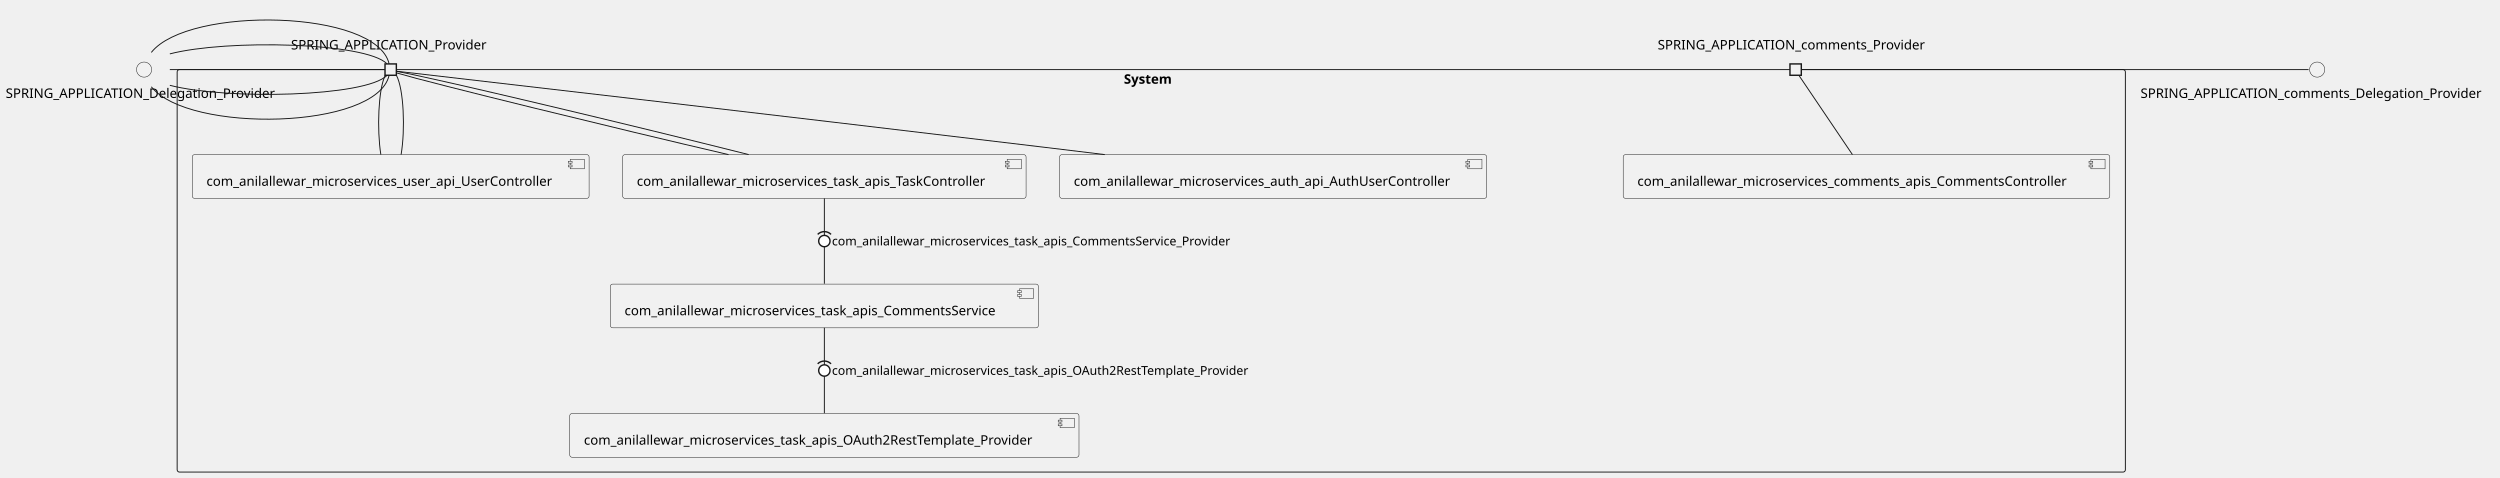
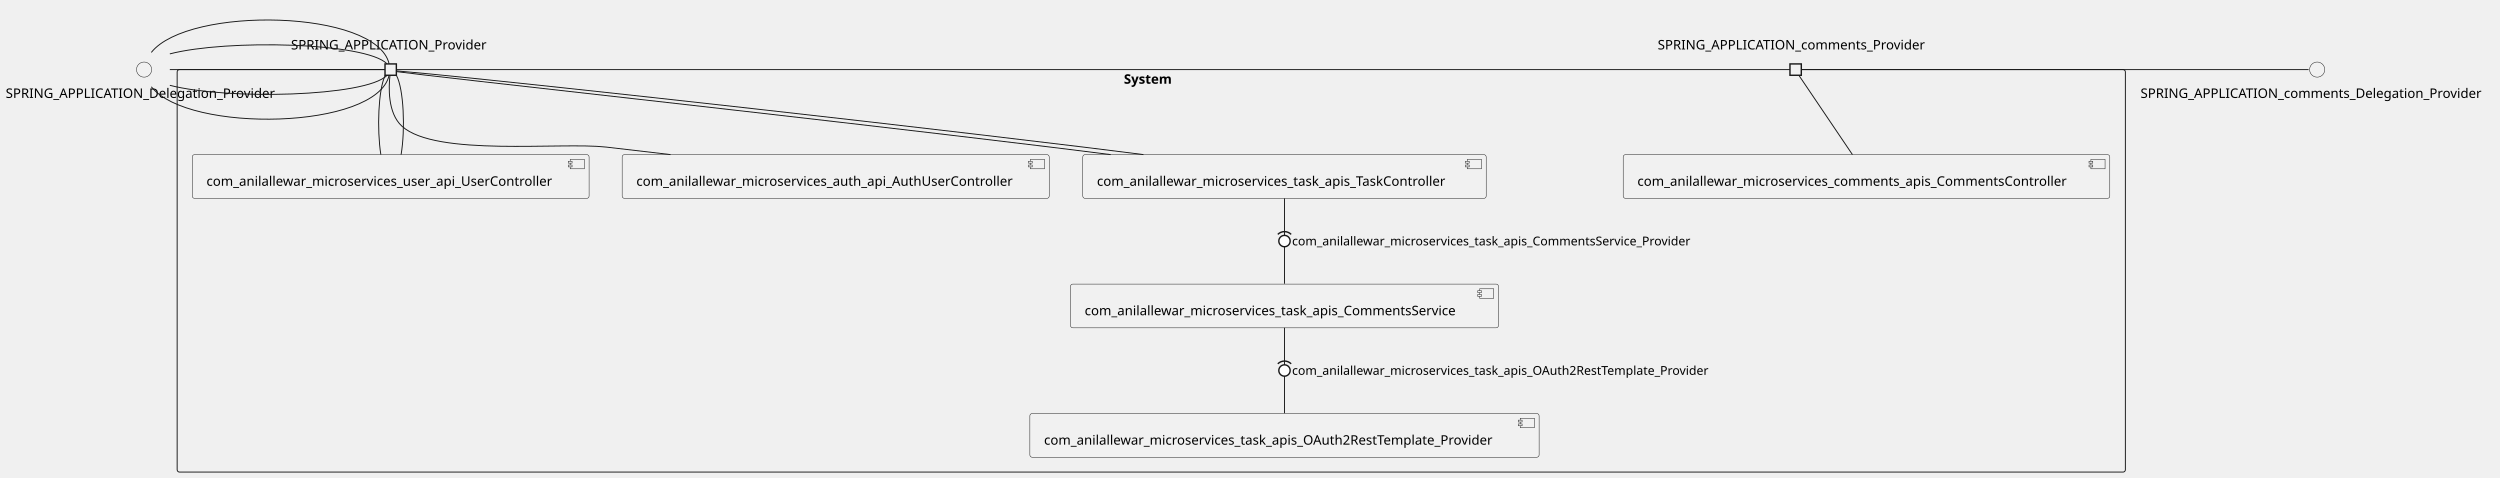
<svg xmlns="http://www.w3.org/2000/svg" xmlns:xlink="http://www.w3.org/1999/xlink" contentStyleType="text/css" height="505px" preserveAspectRatio="none" style="width:2646px;height:505px;background:#FFFFFF;" version="1.1" viewBox="0 0 2646 505" width="2646px" zoomAndPan="magnify">
  <defs />
  <g>
    <g id="cluster_System">
      <rect fill="none" height="426" rx="2.5" ry="2.5" style="stroke:#181818;stroke-width:1.0;" width="2062" x="187.5" y="73.66" />
      <text fill="#000000" font-family="sans-serif" font-size="14" font-weight="bold" lengthAdjust="spacing" textLength="58" x="1189.5" y="88.655">System</text>
    </g>
    <g id="elem_com_anilallewar_microservices_auth_api_AuthUserController">
-       <a href="anilallewar-microservices-basics-spring-boot.repository#_hO-S6NK5Ee6W9LyJfbjiIw" target="_top" title="anilallewar-microservices-basics-spring-boot.repository#_hO-S6NK5Ee6W9LyJfbjiIw" xlink:actuate="onRequest" xlink:href="anilallewar-microservices-basics-spring-boot.repository#_hO-S6NK5Ee6W9LyJfbjiIw" xlink:show="new" xlink:title="anilallewar-microservices-basics-spring-boot.repository#_hO-S6NK5Ee6W9LyJfbjiIw" xlink:type="simple">
-         <rect fill="#F1F1F1" height="46.297" rx="2.5" ry="2.5" style="stroke:#181818;stroke-width:0.5;" width="452" x="1121.5" y="163.66" />
-         <rect fill="#F1F1F1" height="10" style="stroke:#181818;stroke-width:0.5;" width="15" x="1553.5" y="168.66" />
-         <rect fill="#F1F1F1" height="2" style="stroke:#181818;stroke-width:0.5;" width="4" x="1551.5" y="170.66" />
-         <rect fill="#F1F1F1" height="2" style="stroke:#181818;stroke-width:0.5;" width="4" x="1551.5" y="174.66" />
-         <text fill="#000000" font-family="sans-serif" font-size="14" lengthAdjust="spacing" textLength="412" x="1136.5" y="196.655">com_anilallewar_microservices_auth_api_AuthUserController</text>
+       <a href="anilallewar-microservices-basics-spring-boot.repository#_IHGnytODEe6HW7Tzkayqug" target="_top" title="anilallewar-microservices-basics-spring-boot.repository#_IHGnytODEe6HW7Tzkayqug" xlink:actuate="onRequest" xlink:href="anilallewar-microservices-basics-spring-boot.repository#_IHGnytODEe6HW7Tzkayqug" xlink:show="new" xlink:title="anilallewar-microservices-basics-spring-boot.repository#_IHGnytODEe6HW7Tzkayqug" xlink:type="simple">
+         <rect fill="#F1F1F1" height="46.297" rx="2.5" ry="2.5" style="stroke:#181818;stroke-width:0.5;" width="452" x="658.5" y="163.66" />
+         <rect fill="#F1F1F1" height="10" style="stroke:#181818;stroke-width:0.5;" width="15" x="1090.5" y="168.66" />
+         <rect fill="#F1F1F1" height="2" style="stroke:#181818;stroke-width:0.5;" width="4" x="1088.5" y="170.66" />
+         <rect fill="#F1F1F1" height="2" style="stroke:#181818;stroke-width:0.5;" width="4" x="1088.5" y="174.66" />
+         <text fill="#000000" font-family="sans-serif" font-size="14" lengthAdjust="spacing" textLength="412" x="673.5" y="196.655">com_anilallewar_microservices_auth_api_AuthUserController</text>
      </a>
    </g>
    <g id="elem_com_anilallewar_microservices_comments_apis_CommentsController">
-       <a href="anilallewar-microservices-basics-spring-boot.repository#_hO-S6NK5Ee6W9LyJfbjiIw" target="_top" title="anilallewar-microservices-basics-spring-boot.repository#_hO-S6NK5Ee6W9LyJfbjiIw" xlink:actuate="onRequest" xlink:href="anilallewar-microservices-basics-spring-boot.repository#_hO-S6NK5Ee6W9LyJfbjiIw" xlink:show="new" xlink:title="anilallewar-microservices-basics-spring-boot.repository#_hO-S6NK5Ee6W9LyJfbjiIw" xlink:type="simple">
+       <a href="anilallewar-microservices-basics-spring-boot.repository#_IHGnytODEe6HW7Tzkayqug" target="_top" title="anilallewar-microservices-basics-spring-boot.repository#_IHGnytODEe6HW7Tzkayqug" xlink:actuate="onRequest" xlink:href="anilallewar-microservices-basics-spring-boot.repository#_IHGnytODEe6HW7Tzkayqug" xlink:show="new" xlink:title="anilallewar-microservices-basics-spring-boot.repository#_IHGnytODEe6HW7Tzkayqug" xlink:type="simple">
        <rect fill="#F1F1F1" height="46.297" rx="2.5" ry="2.5" style="stroke:#181818;stroke-width:0.5;" width="515" x="1718" y="163.66" />
        <rect fill="#F1F1F1" height="10" style="stroke:#181818;stroke-width:0.5;" width="15" x="2213" y="168.66" />
        <rect fill="#F1F1F1" height="2" style="stroke:#181818;stroke-width:0.5;" width="4" x="2211" y="170.66" />
        <rect fill="#F1F1F1" height="2" style="stroke:#181818;stroke-width:0.5;" width="4" x="2211" y="174.66" />
        <text fill="#000000" font-family="sans-serif" font-size="14" lengthAdjust="spacing" textLength="475" x="1733" y="196.655">com_anilallewar_microservices_comments_apis_CommentsController</text>
      </a>
    </g>
    <g id="elem_com_anilallewar_microservices_task_apis_CommentsService">
-       <a href="anilallewar-microservices-basics-spring-boot.repository#_hO-S6NK5Ee6W9LyJfbjiIw" target="_top" title="anilallewar-microservices-basics-spring-boot.repository#_hO-S6NK5Ee6W9LyJfbjiIw" xlink:actuate="onRequest" xlink:href="anilallewar-microservices-basics-spring-boot.repository#_hO-S6NK5Ee6W9LyJfbjiIw" xlink:show="new" xlink:title="anilallewar-microservices-basics-spring-boot.repository#_hO-S6NK5Ee6W9LyJfbjiIw" xlink:type="simple">
-         <rect fill="#F1F1F1" height="46.297" rx="2.5" ry="2.5" style="stroke:#181818;stroke-width:0.5;" width="453" x="646" y="300.66" />
-         <rect fill="#F1F1F1" height="10" style="stroke:#181818;stroke-width:0.5;" width="15" x="1079" y="305.66" />
-         <rect fill="#F1F1F1" height="2" style="stroke:#181818;stroke-width:0.5;" width="4" x="1077" y="307.66" />
-         <rect fill="#F1F1F1" height="2" style="stroke:#181818;stroke-width:0.5;" width="4" x="1077" y="311.66" />
-         <text fill="#000000" font-family="sans-serif" font-size="14" lengthAdjust="spacing" textLength="413" x="661" y="333.655">com_anilallewar_microservices_task_apis_CommentsService</text>
+       <a href="anilallewar-microservices-basics-spring-boot.repository#_IHGnytODEe6HW7Tzkayqug" target="_top" title="anilallewar-microservices-basics-spring-boot.repository#_IHGnytODEe6HW7Tzkayqug" xlink:actuate="onRequest" xlink:href="anilallewar-microservices-basics-spring-boot.repository#_IHGnytODEe6HW7Tzkayqug" xlink:show="new" xlink:title="anilallewar-microservices-basics-spring-boot.repository#_IHGnytODEe6HW7Tzkayqug" xlink:type="simple">
+         <rect fill="#F1F1F1" height="46.297" rx="2.5" ry="2.5" style="stroke:#181818;stroke-width:0.5;" width="453" x="1133" y="300.66" />
+         <rect fill="#F1F1F1" height="10" style="stroke:#181818;stroke-width:0.5;" width="15" x="1566" y="305.66" />
+         <rect fill="#F1F1F1" height="2" style="stroke:#181818;stroke-width:0.5;" width="4" x="1564" y="307.66" />
+         <rect fill="#F1F1F1" height="2" style="stroke:#181818;stroke-width:0.5;" width="4" x="1564" y="311.66" />
+         <text fill="#000000" font-family="sans-serif" font-size="14" lengthAdjust="spacing" textLength="413" x="1148" y="333.655">com_anilallewar_microservices_task_apis_CommentsService</text>
      </a>
    </g>
    <g id="elem_com_anilallewar_microservices_task_apis_OAuth2RestTemplate_Provider">
-       <a href="anilallewar-microservices-basics-spring-boot.repository#_hO-S6NK5Ee6W9LyJfbjiIw" target="_top" title="anilallewar-microservices-basics-spring-boot.repository#_hO-S6NK5Ee6W9LyJfbjiIw" xlink:actuate="onRequest" xlink:href="anilallewar-microservices-basics-spring-boot.repository#_hO-S6NK5Ee6W9LyJfbjiIw" xlink:show="new" xlink:title="anilallewar-microservices-basics-spring-boot.repository#_hO-S6NK5Ee6W9LyJfbjiIw" xlink:type="simple">
-         <rect fill="#F1F1F1" height="46.297" rx="2.5" ry="2.5" style="stroke:#181818;stroke-width:0.5;" width="539" x="603" y="437.66" />
-         <rect fill="#F1F1F1" height="10" style="stroke:#181818;stroke-width:0.5;" width="15" x="1122" y="442.66" />
-         <rect fill="#F1F1F1" height="2" style="stroke:#181818;stroke-width:0.5;" width="4" x="1120" y="444.66" />
-         <rect fill="#F1F1F1" height="2" style="stroke:#181818;stroke-width:0.5;" width="4" x="1120" y="448.66" />
-         <text fill="#000000" font-family="sans-serif" font-size="14" lengthAdjust="spacing" textLength="499" x="618" y="470.655">com_anilallewar_microservices_task_apis_OAuth2RestTemplate_Provider</text>
+       <a href="anilallewar-microservices-basics-spring-boot.repository#_IHGnytODEe6HW7Tzkayqug" target="_top" title="anilallewar-microservices-basics-spring-boot.repository#_IHGnytODEe6HW7Tzkayqug" xlink:actuate="onRequest" xlink:href="anilallewar-microservices-basics-spring-boot.repository#_IHGnytODEe6HW7Tzkayqug" xlink:show="new" xlink:title="anilallewar-microservices-basics-spring-boot.repository#_IHGnytODEe6HW7Tzkayqug" xlink:type="simple">
+         <rect fill="#F1F1F1" height="46.297" rx="2.5" ry="2.5" style="stroke:#181818;stroke-width:0.5;" width="539" x="1090" y="437.66" />
+         <rect fill="#F1F1F1" height="10" style="stroke:#181818;stroke-width:0.5;" width="15" x="1609" y="442.66" />
+         <rect fill="#F1F1F1" height="2" style="stroke:#181818;stroke-width:0.5;" width="4" x="1607" y="444.66" />
+         <rect fill="#F1F1F1" height="2" style="stroke:#181818;stroke-width:0.5;" width="4" x="1607" y="448.66" />
+         <text fill="#000000" font-family="sans-serif" font-size="14" lengthAdjust="spacing" textLength="499" x="1105" y="470.655">com_anilallewar_microservices_task_apis_OAuth2RestTemplate_Provider</text>
      </a>
    </g>
    <g id="elem_com_anilallewar_microservices_task_apis_TaskController">
-       <a href="anilallewar-microservices-basics-spring-boot.repository#_hO-S6NK5Ee6W9LyJfbjiIw" target="_top" title="anilallewar-microservices-basics-spring-boot.repository#_hO-S6NK5Ee6W9LyJfbjiIw" xlink:actuate="onRequest" xlink:href="anilallewar-microservices-basics-spring-boot.repository#_hO-S6NK5Ee6W9LyJfbjiIw" xlink:show="new" xlink:title="anilallewar-microservices-basics-spring-boot.repository#_hO-S6NK5Ee6W9LyJfbjiIw" xlink:type="simple">
-         <rect fill="#F1F1F1" height="46.297" rx="2.5" ry="2.5" style="stroke:#181818;stroke-width:0.5;" width="427" x="659" y="163.66" />
-         <rect fill="#F1F1F1" height="10" style="stroke:#181818;stroke-width:0.5;" width="15" x="1066" y="168.66" />
-         <rect fill="#F1F1F1" height="2" style="stroke:#181818;stroke-width:0.5;" width="4" x="1064" y="170.66" />
-         <rect fill="#F1F1F1" height="2" style="stroke:#181818;stroke-width:0.5;" width="4" x="1064" y="174.66" />
-         <text fill="#000000" font-family="sans-serif" font-size="14" lengthAdjust="spacing" textLength="387" x="674" y="196.655">com_anilallewar_microservices_task_apis_TaskController</text>
+       <a href="anilallewar-microservices-basics-spring-boot.repository#_IHGnytODEe6HW7Tzkayqug" target="_top" title="anilallewar-microservices-basics-spring-boot.repository#_IHGnytODEe6HW7Tzkayqug" xlink:actuate="onRequest" xlink:href="anilallewar-microservices-basics-spring-boot.repository#_IHGnytODEe6HW7Tzkayqug" xlink:show="new" xlink:title="anilallewar-microservices-basics-spring-boot.repository#_IHGnytODEe6HW7Tzkayqug" xlink:type="simple">
+         <rect fill="#F1F1F1" height="46.297" rx="2.5" ry="2.5" style="stroke:#181818;stroke-width:0.5;" width="427" x="1146" y="163.66" />
+         <rect fill="#F1F1F1" height="10" style="stroke:#181818;stroke-width:0.5;" width="15" x="1553" y="168.66" />
+         <rect fill="#F1F1F1" height="2" style="stroke:#181818;stroke-width:0.5;" width="4" x="1551" y="170.66" />
+         <rect fill="#F1F1F1" height="2" style="stroke:#181818;stroke-width:0.5;" width="4" x="1551" y="174.66" />
+         <text fill="#000000" font-family="sans-serif" font-size="14" lengthAdjust="spacing" textLength="387" x="1161" y="196.655">com_anilallewar_microservices_task_apis_TaskController</text>
      </a>
    </g>
    <g id="elem_com_anilallewar_microservices_user_api_UserController">
-       <a href="anilallewar-microservices-basics-spring-boot.repository#_hO-S6NK5Ee6W9LyJfbjiIw" target="_top" title="anilallewar-microservices-basics-spring-boot.repository#_hO-S6NK5Ee6W9LyJfbjiIw" xlink:actuate="onRequest" xlink:href="anilallewar-microservices-basics-spring-boot.repository#_hO-S6NK5Ee6W9LyJfbjiIw" xlink:show="new" xlink:title="anilallewar-microservices-basics-spring-boot.repository#_hO-S6NK5Ee6W9LyJfbjiIw" xlink:type="simple">
+       <a href="anilallewar-microservices-basics-spring-boot.repository#_IHGnytODEe6HW7Tzkayqug" target="_top" title="anilallewar-microservices-basics-spring-boot.repository#_IHGnytODEe6HW7Tzkayqug" xlink:actuate="onRequest" xlink:href="anilallewar-microservices-basics-spring-boot.repository#_IHGnytODEe6HW7Tzkayqug" xlink:show="new" xlink:title="anilallewar-microservices-basics-spring-boot.repository#_IHGnytODEe6HW7Tzkayqug" xlink:type="simple">
        <rect fill="#F1F1F1" height="46.297" rx="2.5" ry="2.5" style="stroke:#181818;stroke-width:0.5;" width="420" x="203.5" y="163.66" />
        <rect fill="#F1F1F1" height="10" style="stroke:#181818;stroke-width:0.5;" width="15" x="603.5" y="168.66" />
        <rect fill="#F1F1F1" height="2" style="stroke:#181818;stroke-width:0.5;" width="4" x="601.5" y="170.66" />
        <rect fill="#F1F1F1" height="2" style="stroke:#181818;stroke-width:0.5;" width="4" x="601.5" y="174.66" />
        <text fill="#000000" font-family="sans-serif" font-size="14" lengthAdjust="spacing" textLength="380" x="218.5" y="196.655">com_anilallewar_microservices_user_api_UserController</text>
      </a>
    </g>
    <text fill="#000000" font-family="sans-serif" font-size="14" lengthAdjust="spacing" textLength="211" x="308" y="52.358">SPRING_APPLICATION_Provider</text>
    <rect fill="#F1F1F1" height="12" style="stroke:#181818;stroke-width:1.5;" width="12" x="407.5" y="67.66" />
    <text fill="#000000" font-family="sans-serif" font-size="14" lengthAdjust="spacing" textLength="292" x="1754.5" y="52.358">SPRING_APPLICATION_comments_Provider</text>
    <rect fill="#F1F1F1" height="12" style="stroke:#181818;stroke-width:1.5;" width="12" x="1894.5" y="67.66" />
    <g id="elem_SPRING_APPLICATION_Delegation_Provider">
      <ellipse cx="152.5" cy="73.66" fill="#F1F1F1" rx="8" ry="8" style="stroke:#181818;stroke-width:0.5;" />
      <text fill="#000000" font-family="sans-serif" font-size="14" lengthAdjust="spacing" textLength="293" x="6" y="103.655">SPRING_APPLICATION_Delegation_Provider</text>
    </g>
    <g id="elem_SPRING_APPLICATION_comments_Delegation_Provider">
      <ellipse cx="2452.5" cy="73.66" fill="#F1F1F1" rx="8" ry="8" style="stroke:#181818;stroke-width:0.5;" />
      <text fill="#000000" font-family="sans-serif" font-size="14" lengthAdjust="spacing" textLength="374" x="2265.5" y="103.655">SPRING_APPLICATION_comments_Delegation_Provider</text>
    </g>
    <g id="link_SPRING_APPLICATION_Delegation_Provider_SPRING_APPLICATION_Provider">
      <path d="M160.16,91.83 C199.36,141.32 398.62,137.3 411.81,79.78 " fill="none" id="SPRING_APPLICATION_Delegation_Provider-SPRING_APPLICATION_Provider" style="stroke:#181818;stroke-width:1.0;" />
    </g>
    <g id="link_SPRING_APPLICATION_Delegation_Provider_SPRING_APPLICATION_Provider">
      <path d="M179.76,90.29 C240.46,105.97 387.04,102.48 409.57,79.83 " fill="none" id="SPRING_APPLICATION_Delegation_Provider-SPRING_APPLICATION_Provider-1" style="stroke:#181818;stroke-width:1.0;" />
    </g>
    <g id="link_SPRING_APPLICATION_Delegation_Provider_SPRING_APPLICATION_Provider">
      <path d="M179.76,73.66 C238.66,73.66 378.42,73.66 407.24,73.66 " fill="none" id="SPRING_APPLICATION_Delegation_Provider-SPRING_APPLICATION_Provider-2" style="stroke:#181818;stroke-width:1.0;" />
    </g>
    <g id="link_SPRING_APPLICATION_Delegation_Provider_SPRING_APPLICATION_Provider">
      <path d="M179.76,57.03 C240.46,41.35 387.04,44.84 409.57,67.49 " fill="none" id="SPRING_APPLICATION_Delegation_Provider-SPRING_APPLICATION_Provider-3" style="stroke:#181818;stroke-width:1.0;" />
    </g>
    <g id="link_SPRING_APPLICATION_Delegation_Provider_SPRING_APPLICATION_Provider">
      <path d="M160.16,55.49 C199.36,6 398.62,10.02 411.81,67.54 " fill="none" id="SPRING_APPLICATION_Delegation_Provider-SPRING_APPLICATION_Provider-4" style="stroke:#181818;stroke-width:1.0;" />
    </g>
    <g id="link_SPRING_APPLICATION_Provider_com_anilallewar_microservices_user_api_UserController">
      <path d="M407.77,79.72 C400.39,94.31 398.83,137.12 403.09,163.64 " fill="none" id="SPRING_APPLICATION_Provider-com_anilallewar_microservices_user_api_UserController" style="stroke:#181818;stroke-width:1.0;" />
    </g>
    <g id="link_SPRING_APPLICATION_Provider_com_anilallewar_microservices_user_api_UserController">
      <path d="M419.56,79.72 C427.38,94.31 429.04,137.12 424.52,163.64 " fill="none" id="SPRING_APPLICATION_Provider-com_anilallewar_microservices_user_api_UserController-1" style="stroke:#181818;stroke-width:1.0;" />
    </g>
-     <g id="link_SPRING_APPLICATION_Provider_com_anilallewar_microservices_task_apis_TaskController">
-       <path d="M419.78,77.19 C457.94,88.52 649.53,135.36 771.07,163.65 " fill="none" id="SPRING_APPLICATION_Provider-com_anilallewar_microservices_task_apis_TaskController" style="stroke:#181818;stroke-width:1.0;" />
+     <g id="link_SPRING_APPLICATION_Provider_com_anilallewar_microservices_auth_api_AuthUserController">
+       <path d="M412.75,79.88 C411.4,91.51 410,119.63 425.5,133.66 C461.27,166.04 593.55,150.26 641.5,155.66 C663.57,158.15 686.75,160.87 709.68,163.62 " fill="none" id="SPRING_APPLICATION_Provider-com_anilallewar_microservices_auth_api_AuthUserController" style="stroke:#181818;stroke-width:1.0;" />
    </g>
    <g id="link_SPRING_APPLICATION_Provider_com_anilallewar_microservices_task_apis_TaskController">
-       <path d="M419.53,75.49 C459.61,82.59 673.17,133.55 792.39,163.62 " fill="none" id="SPRING_APPLICATION_Provider-com_anilallewar_microservices_task_apis_TaskController-1" style="stroke:#181818;stroke-width:1.0;" />
+       <path d="M419.58,75.78 C471.86,82.74 824.41,120.76 1111.5,155.66 C1132.17,158.17 1153.88,160.89 1175.5,163.63 " fill="none" id="SPRING_APPLICATION_Provider-com_anilallewar_microservices_task_apis_TaskController" style="stroke:#181818;stroke-width:1.0;" />
    </g>
-     <g id="link_SPRING_APPLICATION_Provider_com_anilallewar_microservices_auth_api_AuthUserController">
-       <path d="M419.65,75.37 C469.99,81.17 819.69,121.55 1103.5,155.66 C1124.79,158.22 1147.13,160.93 1169.28,163.63 " fill="none" id="SPRING_APPLICATION_Provider-com_anilallewar_microservices_auth_api_AuthUserController" style="stroke:#181818;stroke-width:1.0;" />
+     <g id="link_SPRING_APPLICATION_Provider_com_anilallewar_microservices_task_apis_TaskController">
+       <path d="M419.78,75.03 C474.74,79.29 846.39,119.18 1146.5,155.66 C1167.17,158.17 1188.88,160.89 1210.22,163.63 " fill="none" id="SPRING_APPLICATION_Provider-com_anilallewar_microservices_task_apis_TaskController-1" style="stroke:#181818;stroke-width:1.0;" />
    </g>
    <g id="link_SPRING_APPLICATION_comments_Delegation_Provider_SPRING_APPLICATION_comments_Provider">
      <path d="M2443.39,73.66 C2379.45,73.66 1957.82,73.66 1906.59,73.66 " fill="none" id="SPRING_APPLICATION_comments_Delegation_Provider-SPRING_APPLICATION_comments_Provider" style="stroke:#181818;stroke-width:1.0;" />
    </g>
    <g id="link_SPRING_APPLICATION_comments_Provider_com_anilallewar_microservices_comments_apis_CommentsController">
      <path d="M1903.92,79.72 C1913.78,94.31 1942.7,137.12 1960.62,163.64 " fill="none" id="SPRING_APPLICATION_comments_Provider-com_anilallewar_microservices_comments_apis_CommentsController" style="stroke:#181818;stroke-width:1.0;" />
    </g>
    <g id="link_com_anilallewar_microservices_task_apis_TaskController_com_anilallewar_microservices_task_apis_CommentsService">
-       <path d="M872.5,209.95 C872.5,234.97 872.5,275.31 872.5,300.33 " fill="none" id="com_anilallewar_microservices_task_apis_TaskController-com_anilallewar_microservices_task_apis_CommentsService" style="stroke:#181818;stroke-width:1.0;" />
-       <text fill="#000000" font-family="sans-serif" font-size="13" lengthAdjust="spacing" textLength="447" x="880.5" y="259.727">com_anilallewar_microservices_task_apis_CommentsService_Provider</text>
-       <path d="M879.571,248.069 A10,10 0 0 0 865.429 248.069" fill="none" style="stroke:#181818;stroke-width:1.5;" />
-       <ellipse cx="872.5" cy="255.14" fill="#FFFFFF" rx="6" ry="6" style="stroke:#181818;stroke-width:1.5;" />
+       <path d="M1359.5,209.95 C1359.5,234.97 1359.5,275.31 1359.5,300.33 " fill="none" id="com_anilallewar_microservices_task_apis_TaskController-com_anilallewar_microservices_task_apis_CommentsService" style="stroke:#181818;stroke-width:1.0;" />
+       <text fill="#000000" font-family="sans-serif" font-size="13" lengthAdjust="spacing" textLength="447" x="1367.5" y="259.727">com_anilallewar_microservices_task_apis_CommentsService_Provider</text>
+       <path d="M1366.571,248.069 A10,10 0 0 0 1352.429 248.069" fill="none" style="stroke:#181818;stroke-width:1.5;" />
+       <ellipse cx="1359.5" cy="255.14" fill="#FFFFFF" rx="6" ry="6" style="stroke:#181818;stroke-width:1.5;" />
    </g>
    <g id="link_com_anilallewar_microservices_task_apis_CommentsService_com_anilallewar_microservices_task_apis_OAuth2RestTemplate_Provider">
-       <path d="M872.5,346.95 C872.5,371.97 872.5,412.31 872.5,437.33 " fill="none" id="com_anilallewar_microservices_task_apis_CommentsService-com_anilallewar_microservices_task_apis_OAuth2RestTemplate_Provider" style="stroke:#181818;stroke-width:1.0;" />
-       <text fill="#000000" font-family="sans-serif" font-size="13" lengthAdjust="spacing" textLength="465" x="880.5" y="396.727">com_anilallewar_microservices_task_apis_OAuth2RestTemplate_Provider</text>
-       <path d="M879.571,385.069 A10,10 0 0 0 865.429 385.069" fill="none" style="stroke:#181818;stroke-width:1.5;" />
-       <ellipse cx="872.5" cy="392.14" fill="#FFFFFF" rx="6" ry="6" style="stroke:#181818;stroke-width:1.5;" />
+       <path d="M1359.5,346.95 C1359.5,371.97 1359.5,412.31 1359.5,437.33 " fill="none" id="com_anilallewar_microservices_task_apis_CommentsService-com_anilallewar_microservices_task_apis_OAuth2RestTemplate_Provider" style="stroke:#181818;stroke-width:1.0;" />
+       <text fill="#000000" font-family="sans-serif" font-size="13" lengthAdjust="spacing" textLength="465" x="1367.5" y="396.727">com_anilallewar_microservices_task_apis_OAuth2RestTemplate_Provider</text>
+       <path d="M1366.571,385.069 A10,10 0 0 0 1352.429 385.069" fill="none" style="stroke:#181818;stroke-width:1.5;" />
+       <ellipse cx="1359.5" cy="392.14" fill="#FFFFFF" rx="6" ry="6" style="stroke:#181818;stroke-width:1.5;" />
    </g>
  </g>
</svg>
